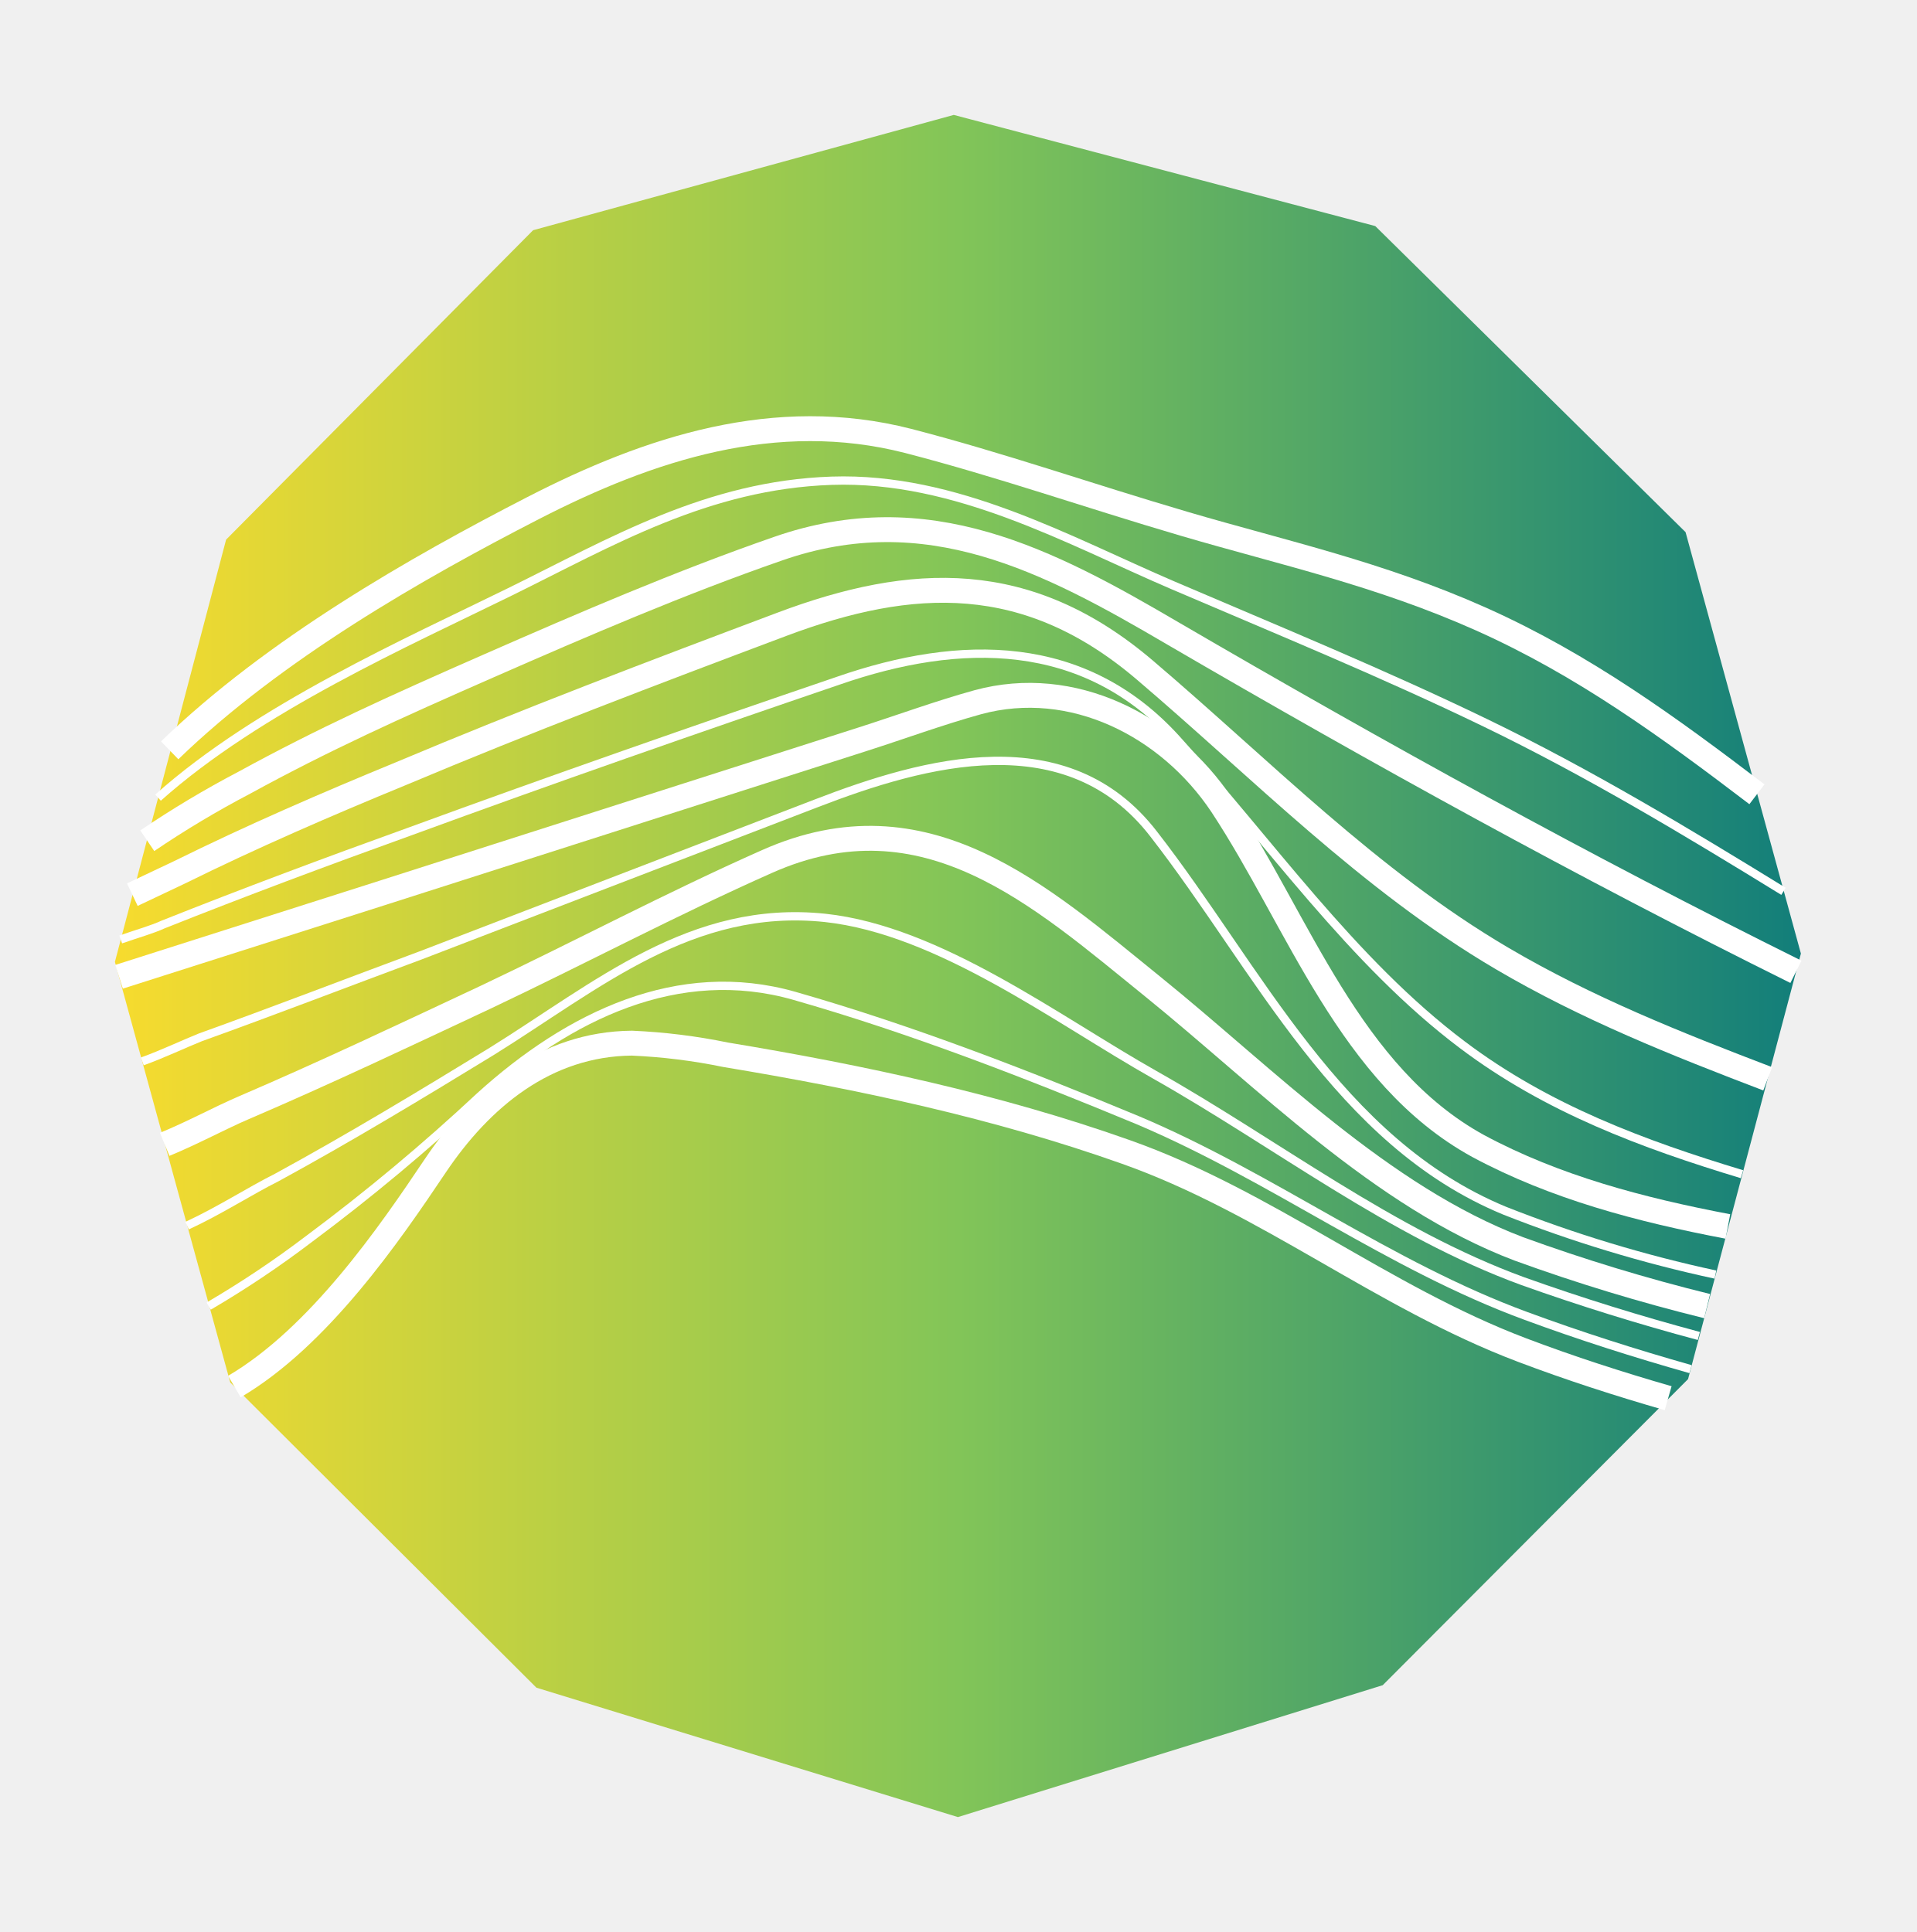
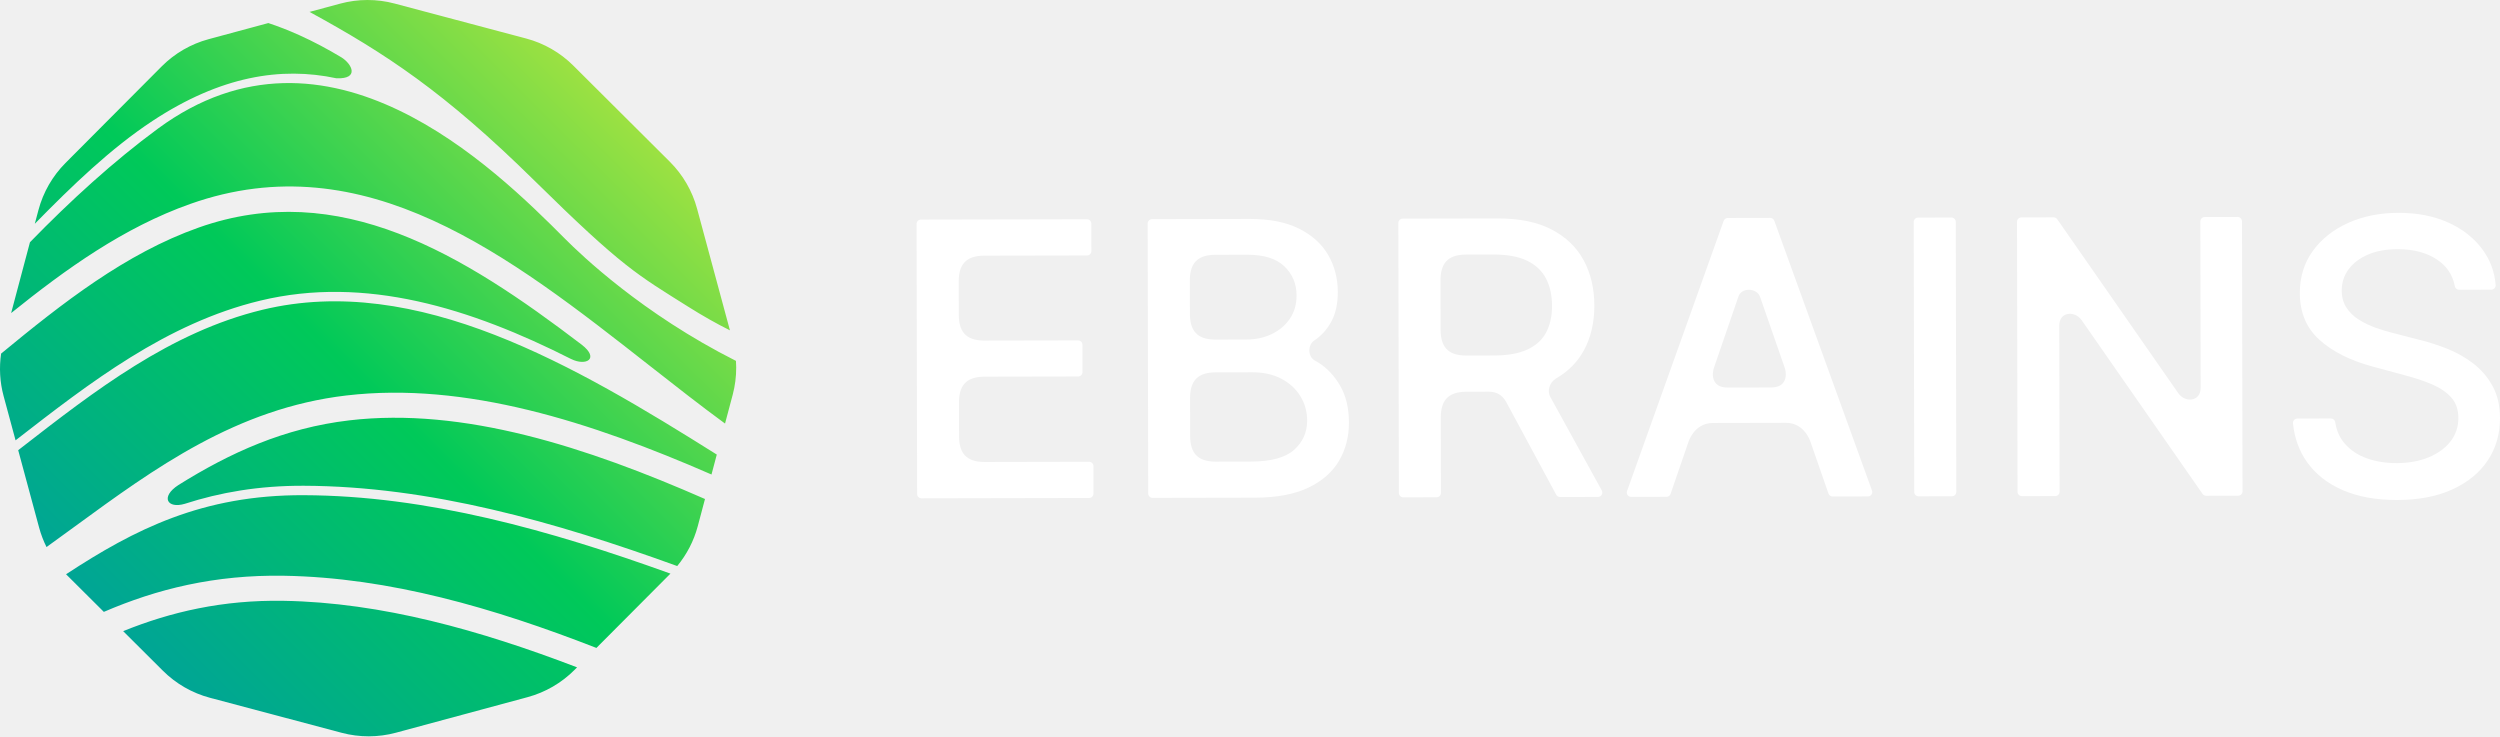
- <svg xmlns="http://www.w3.org/2000/svg" xmlns:xlink="http://www.w3.org/1999/xlink" width="16.676" height="16.816" aria-labelledby="box" viewBox="0 0 230.967 86.181" role="presentation" preserveAspectRatio="xMinYMid meet" class="ebrains-logo-web" version="1.1" id="svg57" style="fill:none">
-   <defs id="defs9">
-     <linearGradient id="linear-gradient" x1="0.5" y1="100" x2="200" y2="100" gradientUnits="userSpaceOnUse">
-       <stop offset="0" stop-color="#f7db2e" id="stop2" />
-       <stop offset="0.5" stop-color="#82c558" id="stop4" />
-       <stop offset="1" stop-color="#127e7a" id="stop6" />
+ <svg xmlns="http://www.w3.org/2000/svg" version="1.1" x="0px" y="0px" viewBox="0 0 1500.061 441.81" xml:space="preserve" id="svg42" width="1500.061" height="441.81">
+   <defs id="defs46" />
+   <style type="text/css" id="style2">
+ 	.st0{fill:#FFFFFF;}
+ 	.st1{fill:url(#SVGID_1_);}
+ 	.st2{display:none;}
+ 	.st3{display:inline;fill:#CCCCCC;}
+ </style>
+   <g id="Logo" transform="translate(-167.3492,-168.1149)">
+     <g id="g21">
+       <path class="st0" d="m 820.81,445.19 -62.9,0.13 c -11.15,-0.08 -15.09,-5.71 -15.11,-15.54 l -0.04,-20.05 c -0.02,-9.88 3.92,-15.53 15.2,-15.61 l 56.29,-0.11 c 1.45,0 2.62,-1.18 2.62,-2.63 l -0.03,-16.4 c 0,-1.45 -1.18,-2.62 -2.63,-2.62 l -56.72,0.11 c -10.94,-0.17 -14.82,-5.79 -14.84,-15.53 l -0.04,-19.81 c -0.02,-9.92 3.96,-15.59 15.36,-15.61 l 61.61,-0.12 c 1.45,0 2.62,-1.18 2.62,-2.63 l -0.03,-16.48 c 0,-1.45 -1.18,-2.62 -2.63,-2.62 l -99.6,0.2 c -1.45,0 -2.62,1.18 -2.62,2.63 l 0.32,161.99 c 0,1.45 1.18,2.62 2.63,2.62 l 100.58,-0.2 c 1.45,0 2.62,-1.18 2.62,-2.63 l -0.03,-16.48 c 0,-1.44 -1.18,-2.61 -2.63,-2.61 z" id="path7" />
+       <path class="st0" d="m 958.26,385.59 c -0.73,-0.45 -1.47,-0.87 -2.21,-1.27 0,0 0,-0.01 0,-0.01 -4.4,-2.75 -3.73,-9.71 -0.02,-11.95 4.27,-2.87 7.67,-6.68 10.23,-11.45 2.55,-4.77 3.82,-10.64 3.8,-17.6 -0.02,-8.27 -1.97,-15.72 -5.84,-22.32 -3.88,-6.61 -9.71,-11.85 -17.51,-15.72 -7.79,-3.88 -17.62,-5.8 -29.49,-5.78 l -58.62,0.12 c -1.45,0 -2.62,1.18 -2.62,2.63 l 0.32,161.99 c 0,1.45 1.18,2.62 2.63,2.62 l 61.48,-0.12 c 12.96,-0.03 23.6,-2.02 31.92,-5.98 8.32,-3.96 14.47,-9.34 18.46,-16.12 3.99,-6.79 5.97,-14.45 5.96,-23 -0.02,-8.65 -1.77,-16 -5.27,-22.04 -3.5,-6.06 -7.91,-10.71 -13.22,-14 z m -76.98,-49.57 c 0.14,-9.44 4.08,-14.86 14.92,-15.02 l 19.51,-0.04 c 10.02,-0.02 17.45,2.31 22.31,6.98 4.85,4.67 7.29,10.47 7.3,17.38 0.01,5.39 -1.33,10.06 -4.01,14.01 -2.69,3.95 -6.3,7.02 -10.84,9.21 -4.54,2.19 -9.64,3.29 -15.3,3.3 l -18.72,0.04 c -10.95,-0.07 -14.94,-5.49 -15.12,-14.97 z M 943.87,438 c -5.22,4.69 -13.87,7.05 -25.95,7.07 l -21.36,0.04 c -10.93,-0.08 -14.92,-5.5 -15.09,-14.97 l -0.05,-23.58 c 0.14,-9.4 4.05,-14.82 14.81,-15.02 l 22.48,-0.04 c 6.75,-0.01 12.59,1.28 17.52,3.88 4.93,2.6 8.73,6.11 11.41,10.51 2.68,4.4 4.02,9.25 4.03,14.53 0.02,7.04 -2.58,12.89 -7.8,17.58 z" id="path9" />
+       <path class="st0" d="m 1097.5,406.14 c -1.68,-3.06 -0.87,-8.11 3.42,-10.88 0,0 -0.02,0 -0.03,0 7.32,-4.2 12.91,-9.78 16.75,-16.77 4.26,-7.77 6.38,-16.77 6.36,-27 -0.02,-10.29 -2.16,-19.36 -6.42,-27.22 -4.26,-7.86 -10.68,-14.01 -19.27,-18.46 -8.58,-4.45 -19.35,-6.66 -32.31,-6.63 l -56.99,0.11 c -1.45,0 -2.62,1.18 -2.62,2.63 l 0.32,161.99 c 0,1.45 1.18,2.62 2.63,2.62 l 19.99,-0.04 c 1.45,0 2.62,-1.18 2.62,-2.63 l -0.09,-45.22 c 0.02,-9.79 3.98,-15.4 15.21,-15.47 l 13.75,-0.03 c 4.67,0.08 7.8,2.01 10.11,5.86 l 30.18,55.96 c 0.46,0.85 1.35,1.38 2.31,1.38 l 22.75,-0.05 c 1.99,0 3.25,-2.14 2.29,-3.89 z m -13.75,-28.27 c -5.14,2.35 -11.79,3.54 -19.96,3.55 l -16.74,0.03 c -11.26,-0.02 -15.24,-5.61 -15.3,-15.41 l -0.06,-29.57 c -0.02,-9.92 3.96,-15.59 15.36,-15.61 l 16.3,-0.03 c 8.33,-0.02 15.07,1.21 20.22,3.68 5.15,2.47 8.94,6.01 11.37,10.63 2.43,4.62 3.65,10.09 3.67,16.41 0.01,6.26 -1.18,11.63 -3.56,16.09 -2.4,4.47 -6.16,7.88 -11.3,10.23 z" id="path11" />
+       <path class="st0" d="m 1231.98,300.59 c -0.38,-1.04 -1.36,-1.73 -2.47,-1.73 l -25.47,0.05 c -1.11,0 -2.09,0.7 -2.46,1.74 l -57.97,162.11 c -0.61,1.71 0.66,3.51 2.47,3.5 l 21.19,-0.04 c 1.12,0 2.11,-0.71 2.47,-1.77 l 10.72,-31.16 c 1.44,-4.2 5.68,-11.36 14.74,-11.38 l 43.68,-0.09 c 8.81,-0.02 13.08,6.74 14.65,10.97 l 10.94,31.47 c 0.37,1.06 1.36,1.76 2.48,1.76 l 21.19,-0.04 c 1.82,0 3.08,-1.81 2.46,-3.51 z m -1.96,100.02 -26.02,0.05 c -9.97,0.02 -9.48,-8.28 -8.24,-11.88 l 14.59,-42.43 c 1.64,-5.95 11.14,-5.68 13.11,-0.03 l 14.9,42.85 c 1.12,3.79 1.23,11.42 -8.34,11.44 z" id="path13" />
+       <path class="st0" d="m 1338.23,298.64 -19.99,0.04 c -1.45,0 -2.62,1.18 -2.62,2.63 l 0.32,161.99 c 0,1.45 1.18,2.62 2.63,2.62 l 19.99,-0.04 c 1.45,0 2.62,-1.18 2.62,-2.63 l -0.32,-161.99 c 0,-1.45 -1.18,-2.62 -2.63,-2.62 z" id="path15" />
+       <path class="st0" d="m 1509.96,298.3 -19.74,0.04 c -1.45,0 -2.62,1.18 -2.62,2.63 l 0.2,99.87 c -0.02,8.27 -9.16,9.07 -13.32,3.35 l -72.74,-104.54 c -0.49,-0.71 -1.3,-1.13 -2.16,-1.12 l -19.36,0.04 c -1.45,0 -2.62,1.18 -2.62,2.63 l 0.32,161.99 c 0,1.45 1.18,2.62 2.63,2.62 l 19.99,-0.04 c 1.45,0 2.62,-1.18 2.62,-2.63 l -0.2,-99.66 c -0.02,-8.33 9.19,-9.13 13.35,-3.36 l 72.63,104.35 c 0.49,0.71 1.3,1.13 2.16,1.12 l 19.2,-0.04 c 1.45,0 2.62,-1.18 2.62,-2.63 l -0.32,-161.99 c -0.02,-1.46 -1.19,-2.63 -2.64,-2.63 z" id="path17" />
+       <path class="st0" d="m 1662.91,399.66 c -2.98,-5.38 -6.87,-9.89 -11.66,-13.53 -4.8,-3.64 -10,-6.57 -15.61,-8.79 -5.61,-2.22 -11.09,-3.98 -16.43,-5.28 l -16.34,-4.21 c -3.27,-0.81 -6.67,-1.85 -10.21,-3.12 -3.54,-1.27 -6.85,-2.87 -9.93,-4.8 -3.08,-1.93 -5.56,-4.33 -7.45,-7.21 -1.88,-2.88 -2.83,-6.31 -2.84,-10.28 -0.01,-4.74 1.36,-8.97 4.1,-12.71 2.74,-3.73 6.62,-6.68 11.62,-8.84 5,-2.16 10.94,-3.25 17.79,-3.26 9.58,-0.02 17.53,2.1 23.86,6.36 5.73,3.86 9.23,9.15 10.5,15.87 0.23,1.23 1.32,2.12 2.57,2.11 l 19.31,-0.04 c 1.53,0 2.75,-1.32 2.62,-2.85 -0.67,-7.83 -3.24,-14.84 -7.73,-21.03 -5.02,-6.93 -11.88,-12.37 -20.57,-16.33 -8.69,-3.96 -18.7,-5.92 -30.02,-5.9 -11.21,0.02 -21.28,2.04 -30.2,6.06 -8.92,4.02 -15.99,9.63 -21.2,16.82 -5.21,7.2 -7.81,15.61 -7.79,25.25 0.02,11.65 3.95,21.01 11.78,28.07 7.83,7.06 18.44,12.4 31.84,16.02 l 19.77,5.35 c 5.99,1.57 11.37,3.38 16.14,5.44 4.77,2.06 8.55,4.66 11.37,7.82 2.81,3.15 4.22,7.21 4.23,12.16 0.01,5.44 -1.59,10.2 -4.79,14.26 -3.21,4.06 -7.6,7.23 -13.17,9.5 -5.58,2.27 -11.93,3.41 -19.06,3.43 -6.48,0.01 -12.43,-0.94 -17.85,-2.86 -5.42,-1.92 -9.86,-4.88 -13.33,-8.88 -3.03,-3.49 -4.92,-7.76 -5.69,-12.81 -0.19,-1.28 -1.29,-2.24 -2.59,-2.24 l -20.15,0.04 c -1.56,0 -2.77,1.36 -2.61,2.91 0.92,8.85 3.71,16.57 8.4,23.17 5.19,7.31 12.36,12.95 21.51,16.9 9.15,3.96 19.99,5.92 32.51,5.9 13.07,-0.03 24.21,-2.17 33.43,-6.44 9.22,-4.27 16.25,-10.08 21.11,-17.44 4.86,-7.36 7.28,-15.77 7.26,-25.25 -0.03,-7.5 -1.53,-13.95 -4.5,-19.34 z" id="path19" />
+     </g>
+     <linearGradient id="SVGID_1_" gradientUnits="userSpaceOnUse" x1="235.811" y1="548.219" x2="540.599" y2="243.431" gradientTransform="matrix(1,-0.001992,0.001992,1,-0.7765,-6.0276)">
+       <stop offset="0" style="stop-color:#00A595" id="stop23" />
+       <stop offset="0.481" style="stop-color:#00C959" id="stop25" />
+       <stop offset="1" style="stop-color:#9CE142" id="stop27" />
    </linearGradient>
-     <linearGradient xlink:href="#linear-gradient" id="linearGradient887" x1="0.5" y1="102.6" x2="203.7" y2="102.6" gradientUnits="userSpaceOnUse" />
-   </defs>
-   <g id="g55" transform="translate(13.35,-59.50929)">
-     <polyline points="101.6 0 50.9 13.9 13.9 51.2 0.5 102.1 14.4 152.8 51.3 189.6 102.1 205.2 153.3 189.3 190.1 152.4 203.7 101.1 189.8 50.3 152.4 13.4 101.6 0" class="logo__background" id="polyline13" style="fill:url(#linearGradient887);fill-opacity:1" />
-     <g id="g53">
-       <path d="M 187.7,154.7 C 181.8,153 175.9,151.1 170.1,148.9 153.2,142.5 139.3,131 122.3,125 106.8,119.5 90.4,116 74.1,113.3 a 71.2,71.2 0 0 0 -11.3,-1.4 c -10.4,0.1 -18.2,6.6 -23.7,14.8 -5.5,8.2 -14,20.6 -24.2,26.6" class="logo__lines" id="path31" style="stroke:#ffffff;stroke-width:3;stroke-opacity:1" />
-       <path d="m 190.4,151.2 c -6.7,-1.9 -13.3,-4 -19.8,-6.4 -16.6,-6.1 -30.5,-16.7 -46.8,-23.6 -13.5,-5.6 -27.4,-11 -41.4,-15 -14,-4 -27.2,2.4 -37.9,12.1 a 240.6,240.6 0 0 1 -20.6,17.2 121,121 0 0 1 -12.1,8.1" class="logo__lines--thin" id="path33" style="stroke:#ffffff;stroke-opacity:1" />
-       <path d="m 191.4,147.2 c -7.1,-1.9 -14.2,-4.1 -21.2,-6.6 C 154.3,134.8 140.5,124 125.8,115.7 114.1,109.1 99.9,98.3 86.1,96.8 70,95.1 58.6,105 45.9,112.9 c -8.5,5.2 -17.1,10.4 -25.9,15.2 -3.2,1.6 -6.9,4 -10.8,5.8" class="logo__lines--thin" id="path35" style="stroke:#ffffff;stroke-opacity:1" />
-       <path d="m 192.4,143.6 a 220.2,220.2 0 0 1 -22.7,-6.9 C 153.1,130.4 139.2,116.1 125.6,105.1 112,94.1 98.2,81.5 79.1,90 c -11.5,5.1 -22.6,11 -34,16.4 -9.6,4.5 -19.3,9.1 -29.1,13.3 -2.8,1.2 -6.1,3 -9.5,4.4" class="logo__lines" id="path37" style="stroke:#ffffff;stroke-width:3;stroke-opacity:1" />
-       <path d="M 193.4,139.8 A 161.6,161.6 0 0 1 168,132.1 C 147.9,123.8 138.3,102.9 125.7,86.7 115.3,73.2 98.2,77.9 85,83 l -47.6,18.3 c -8.9,3.3 -17.7,6.7 -26.6,9.9 -2,0.8 -4.5,2 -7,2.9" class="logo__lines--thin" id="path39" style="stroke:#ffffff;stroke-opacity:1" />
-       <path d="m 194.9,134 c -10.5,-2 -20.8,-4.7 -30.1,-9.7 -15.5,-8.5 -21.6,-27 -30.9,-41.1 -6.4,-9.6 -18,-15.5 -29.4,-12.4 -4.7,1.3 -9.3,3 -14,4.5 L 33,93.7 1,103.9" class="logo__lines" id="path41" style="stroke:#ffffff;stroke-width:3;stroke-opacity:1" />
-       <path d="M 196.6,127.7 C 184.7,124.1 173.1,119.8 162.9,112.1 149.6,102.1 139.5,87.4 128.4,75.2 117.3,63 102.4,63.1 87.7,68.2 70.4,74.1 53.2,80.1 36,86.4 26,90 16.1,93.7 6.3,97.6 5,98.2 3.2,98.7 1.2,99.4" class="logo__lines--thin" id="path43" style="stroke:#ffffff;stroke-opacity:1" />
-       <path d="m 199.7,116.2 c -11,-4.2 -21.8,-8.5 -32,-14.5 -16,-9.4 -29,-22.8 -43.1,-34.8 C 110.5,54.9 96.6,55.5 80.9,61.4 65.2,67.3 50.2,73 35,79.4 26,83.1 17,87 8.3,91.3 L 2.6,94" class="logo__lines" id="path45" style="stroke:#ffffff;stroke-width:3;stroke-opacity:1" />
-       <path d="M 203.1,103.3 C 177.5,90.6 152.7,76.9 128,62.5 113,53.7 98.4,46 80.4,52.3 68.6,56.4 57,61.4 45.6,66.4 c -11.4,5 -20,8.9 -29.5,14.1 a 120.4,120.4 0 0 0 -11.7,7" class="logo__lines" id="path47" style="stroke:#ffffff;stroke-width:3;stroke-opacity:1" />
-       <path d="M 201.6,93.6 C 189.9,86.4 178.1,79.3 165.7,73.3 153.3,67.3 140.6,62.1 128,56.7 115.4,51.3 101.9,43.6 86.9,44.1 c -15,0.5 -26.6,7.4 -38.8,13.4 -12.2,6 -30.3,14 -42.4,24.8" class="logo__lines--thin" id="path49" style="stroke:#ffffff;stroke-opacity:1" />
-       <path d="m 198.4,81.9 c -10.5,-8 -20.9,-15.6 -33.2,-21.1 -12.3,-5.5 -23.9,-8 -35.8,-11.5 -11.9,-3.5 -22.1,-7.1 -33.3,-10 -16,-4.1 -31.2,0.9 -45.2,8.1 -14,7.2 -31.2,17 -43.8,29.2" class="logo__lines" id="path51" style="stroke:#ffffff;stroke-width:3;stroke-opacity:1" />
-     </g>
+     <path class="st1" d="m 258.97,240.6 c 40.72,-26.78 76.97,-32.65 110.28,-25.5 0,0 0,-0.01 0,-0.01 13.87,0.52 9.38,-8.52 3.01,-12.53 -8.39,-5.03 -16.87,-9.55 -25.45,-13.41 -6.23,-2.8 -12.38,-5.2 -18.46,-7.2 l -35.8,9.67 c -10.67,2.88 -20.39,8.52 -28.19,16.35 l -57.7,57.93 c -7.8,7.83 -13.4,17.57 -16.24,28.25 l -2.19,8.24 c 22.31,-22.75 45.47,-45.16 70.74,-61.79 z m 251.2,143 c -0.03,-0.02 -0.07,-0.05 -0.07,-0.05 8.88,4.41 17.23,-0.19 6.23,-8.66 -71.12,-54.2 -145.36,-100.09 -229.78,-70.23 -43.92,15.53 -81.98,45.49 -118.54,75.62 -1.23,8.48 -0.75,17.15 1.5,25.47 l 7.18,26.57 c 0.06,-0.05 0.13,-0.1 0.19,-0.15 44.35,-34.43 90.21,-70.04 146.64,-83.67 62.87,-15.19 126.17,4.47 186.65,35.1 z m 70.29,-31.34 c 8.57,5.39 16.84,10.07 24.87,14.07 l -19.71,-72.97 c -2.88,-10.67 -8.52,-20.39 -16.35,-28.19 l -57.93,-57.7 c -7.83,-7.8 -17.57,-13.4 -28.25,-16.24 l -79.01,-21 c -10.68,-2.84 -21.92,-2.82 -32.59,0.06 l -18.42,4.97 c 45.55,24.86 80.87,47.96 134.92,101.19 53.04,52.26 61.72,56.47 92.47,75.81 z M 337.53,528.62 c -36.44,-0.62 -67.62,6.59 -96.28,18.2 l 23.84,23.75 c 7.83,7.8 17.57,13.4 28.25,16.24 l 79.02,21 c 10.68,2.84 21.92,2.82 32.59,-0.06 l 78.93,-21.32 c 10.67,-2.88 20.39,-8.52 28.19,-16.35 l 1.53,-1.54 C 455.38,546.27 396.44,529.62 337.53,528.62 Z M 608.94,384.65 c -56.3,-28.37 -93.16,-63.84 -102.3,-73.01 -42.98,-43.16 -142.72,-141.27 -244.56,-66.32 -26.44,19.46 -52.53,43.23 -76.76,68.16 l -11.29,42.48 c 32.89,-26.46 67.54,-51.35 107.51,-65.49 104.7,-37.03 191.5,31.07 275.44,96.94 15.5,12.16 30.57,23.98 45.41,34.85 L 606.98,405 c 1.43,-5.38 2.13,-10.9 2.11,-16.41 -0.02,-1.31 -0.07,-2.63 -0.15,-3.94 z M 324.83,353.99 c -55.25,13.35 -100.62,48.58 -144.5,82.65 -0.68,0.53 -1.37,1.06 -2.06,1.6 l 12.55,46.45 c 1.09,4.05 2.59,7.95 4.44,11.67 5.75,-4.14 11.45,-8.29 17.1,-12.42 47.64,-34.8 96.9,-70.79 162.8,-78.53 71.49,-8.39 147.02,15.95 219.1,47.42 l 3.18,-11.97 C 512.6,387.59 417.68,331.55 324.83,353.99 Z m 52.09,66.35 c -39.12,4.59 -71.68,19.54 -102.49,38.79 -10.97,7.1 -6.77,14.41 3.77,11.29 0.01,0 0.02,-0.01 0.03,-0.01 21.13,-6.84 44.44,-10.92 71.35,-10.83 75.82,0.28 150.74,21.6 224.12,48.18 5.75,-6.97 9.97,-15.1 12.31,-23.87 l 4.35,-16.36 C 519.5,436.45 445.58,412.28 376.92,420.34 Z m -169.93,92.34 c 0.06,0.06 0.12,0.13 0.18,0.19 l 22.48,22.39 c 31.77,-13.69 66.56,-22.38 108.14,-21.68 63.27,1.08 125.88,19.33 187.42,43.31 L 569.63,512.3 C 497.4,486.26 423.75,465.51 349.56,465.24 288.93,465.01 248.17,485.67 206.99,512.68 Z" id="path30" style="fill:url(#SVGID_1_)" />
+   </g>
+   <g id="Margins" class="st2" transform="translate(-2.217812,0.8269649)">
+     <path class="st3" d="m 438.49,145.52 h -62.9 c -11.15,-0.11 -15.08,-5.74 -15.08,-15.57 V 109.9 c 0,-9.88 3.96,-15.52 15.23,-15.58 h 56.29 c 1.45,0 2.62,-1.17 2.62,-2.62 V 75.3 c 0,-1.45 -1.17,-2.62 -2.62,-2.62 H 375.31 C 364.37,72.48 360.5,66.87 360.5,57.12 V 37.3 c 0,-9.92 3.99,-15.58 15.39,-15.58 h 61.61 c 1.45,0 2.62,-1.17 2.62,-2.62 V 2.62 C 440.12,1.17 438.95,0 437.5,0 h -99.6 c -1.45,0 -2.62,1.17 -2.62,2.62 v 161.99 c 0,1.45 1.17,2.62 2.62,2.62 h 100.58 c 1.45,0 2.62,-1.17 2.62,-2.62 v -16.48 c 0.01,-1.44 -1.16,-2.61 -2.61,-2.61 z" id="path33" />
+     <path class="st3" d="m 145.51,339.22 0.13,62.9 c -0.08,11.15 -5.71,15.09 -15.54,15.11 l -20.05,0.04 c -9.88,0.02 -15.53,-3.92 -15.61,-15.2 l -0.11,-56.29 c 0,-1.45 -1.18,-2.62 -2.63,-2.62 l -16.4,0.03 c -1.45,0 -2.62,1.18 -2.62,2.63 l 0.11,56.72 C 72.62,413.48 67,417.36 57.26,417.38 l -19.81,0.04 c -9.92,0.02 -15.59,-3.96 -15.61,-15.36 l -0.12,-61.61 c 0,-1.45 -1.18,-2.62 -2.63,-2.62 l -16.48,0.03 c -1.45,0 -2.62,1.18 -2.62,2.63 l 0.2,99.6 c 0,1.45 1.18,2.62 2.63,2.62 l 161.99,-0.32 c 1.45,0 2.62,-1.18 2.62,-2.63 l -0.2,-100.58 c 0,-1.45 -1.18,-2.62 -2.63,-2.62 l -16.48,0.03 c -1.44,0 -2.61,1.18 -2.61,2.63 z" id="path35" />
+     <path class="st3" d="m 1812.91,339.22 0.13,62.9 c -0.08,11.15 -5.71,15.09 -15.54,15.11 l -20.05,0.04 c -9.88,0.02 -15.53,-3.92 -15.61,-15.2 l -0.11,-56.29 c 0,-1.45 -1.18,-2.62 -2.63,-2.62 l -16.4,0.03 c -1.45,0 -2.62,1.18 -2.62,2.63 l 0.11,56.72 c -0.17,10.94 -5.79,14.82 -15.53,14.84 l -19.81,0.04 c -9.92,0.02 -15.59,-3.96 -15.61,-15.36 l -0.12,-61.61 c 0,-1.45 -1.18,-2.62 -2.63,-2.62 l -16.48,0.03 c -1.45,0 -2.62,1.18 -2.62,2.63 l 0.2,99.6 c 0,1.45 1.18,2.62 2.63,2.62 l 161.99,-0.32 c 1.45,0 2.62,-1.18 2.62,-2.63 l -0.2,-100.58 c 0,-1.45 -1.18,-2.62 -2.63,-2.62 l -16.48,0.03 c -1.44,0 -2.61,1.18 -2.61,2.63 z" id="path37" />
+     <path class="st3" d="m 438.49,754.55 h -62.9 c -11.15,-0.11 -15.08,-5.74 -15.08,-15.57 v -20.05 c 0,-9.88 3.96,-15.52 15.23,-15.58 h 56.29 c 1.45,0 2.62,-1.17 2.62,-2.62 v -16.4 c 0,-1.45 -1.17,-2.62 -2.62,-2.62 h -56.72 c -10.94,-0.2 -14.81,-5.81 -14.81,-15.56 v -19.81 c 0,-9.92 3.99,-15.58 15.39,-15.58 h 61.61 c 1.45,0 2.62,-1.17 2.62,-2.62 v -16.48 c 0,-1.45 -1.17,-2.62 -2.62,-2.62 h -99.6 c -1.45,0 -2.62,1.17 -2.62,2.62 v 161.99 c 0,1.45 1.17,2.62 2.62,2.62 h 100.58 c 1.45,0 2.62,-1.17 2.62,-2.62 v -16.48 c 0.01,-1.44 -1.16,-2.62 -2.61,-2.62 z" id="path39" />
  </g>
</svg>
